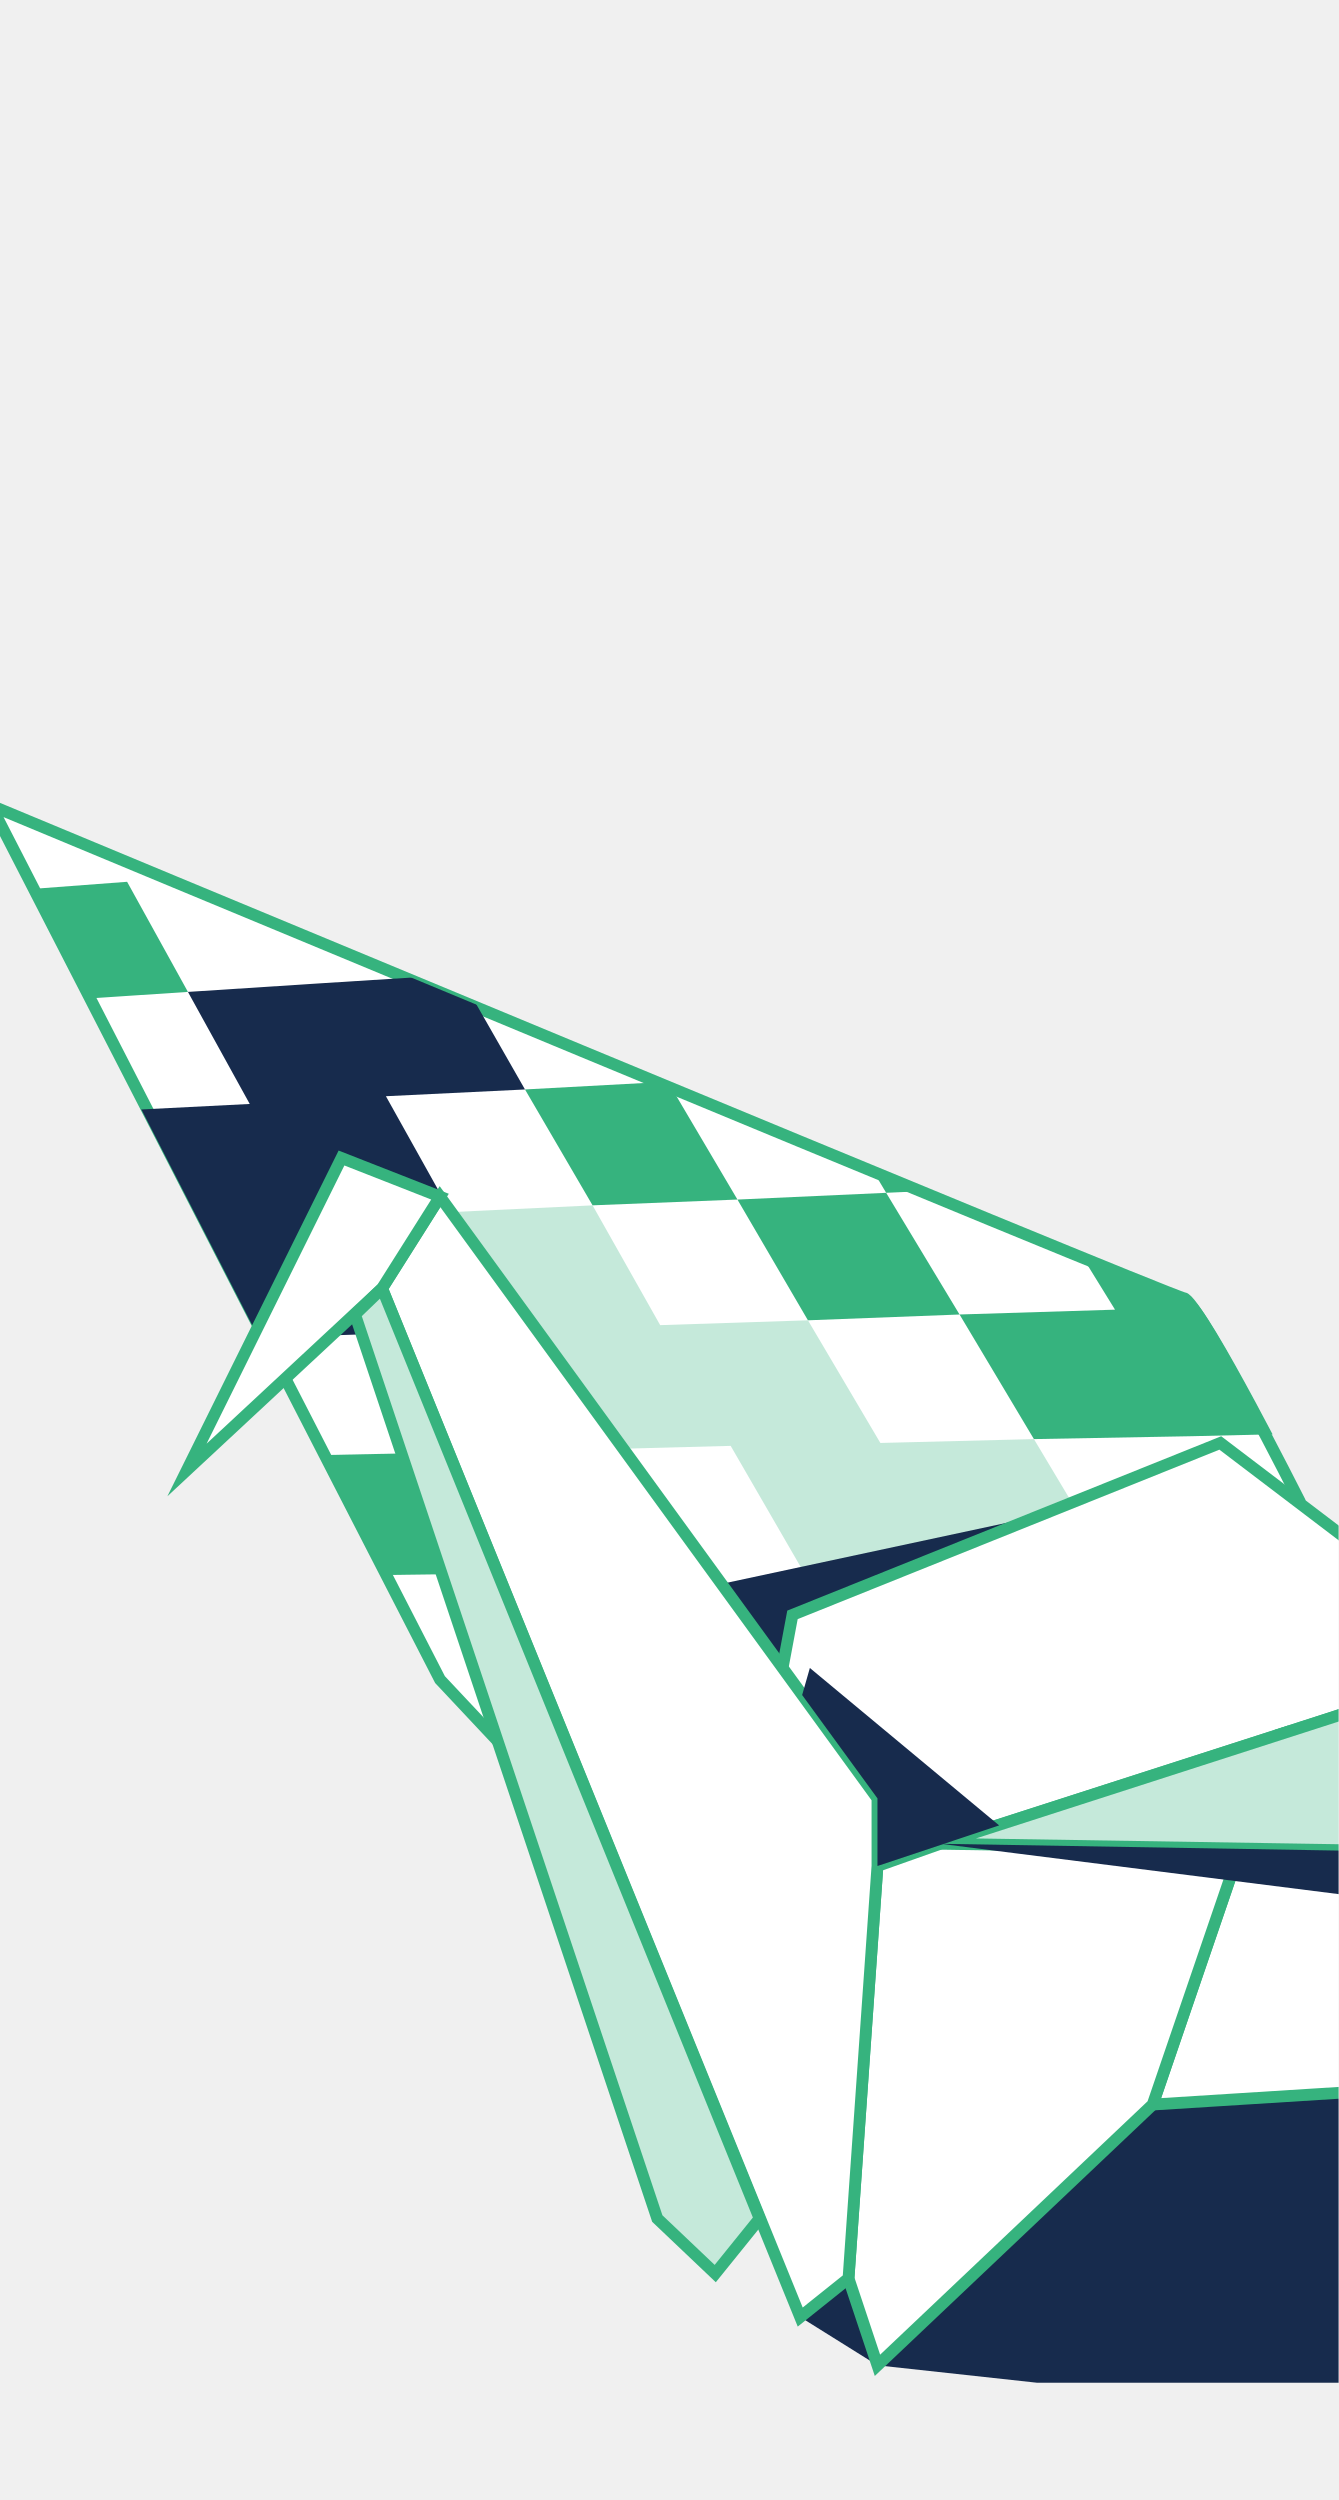
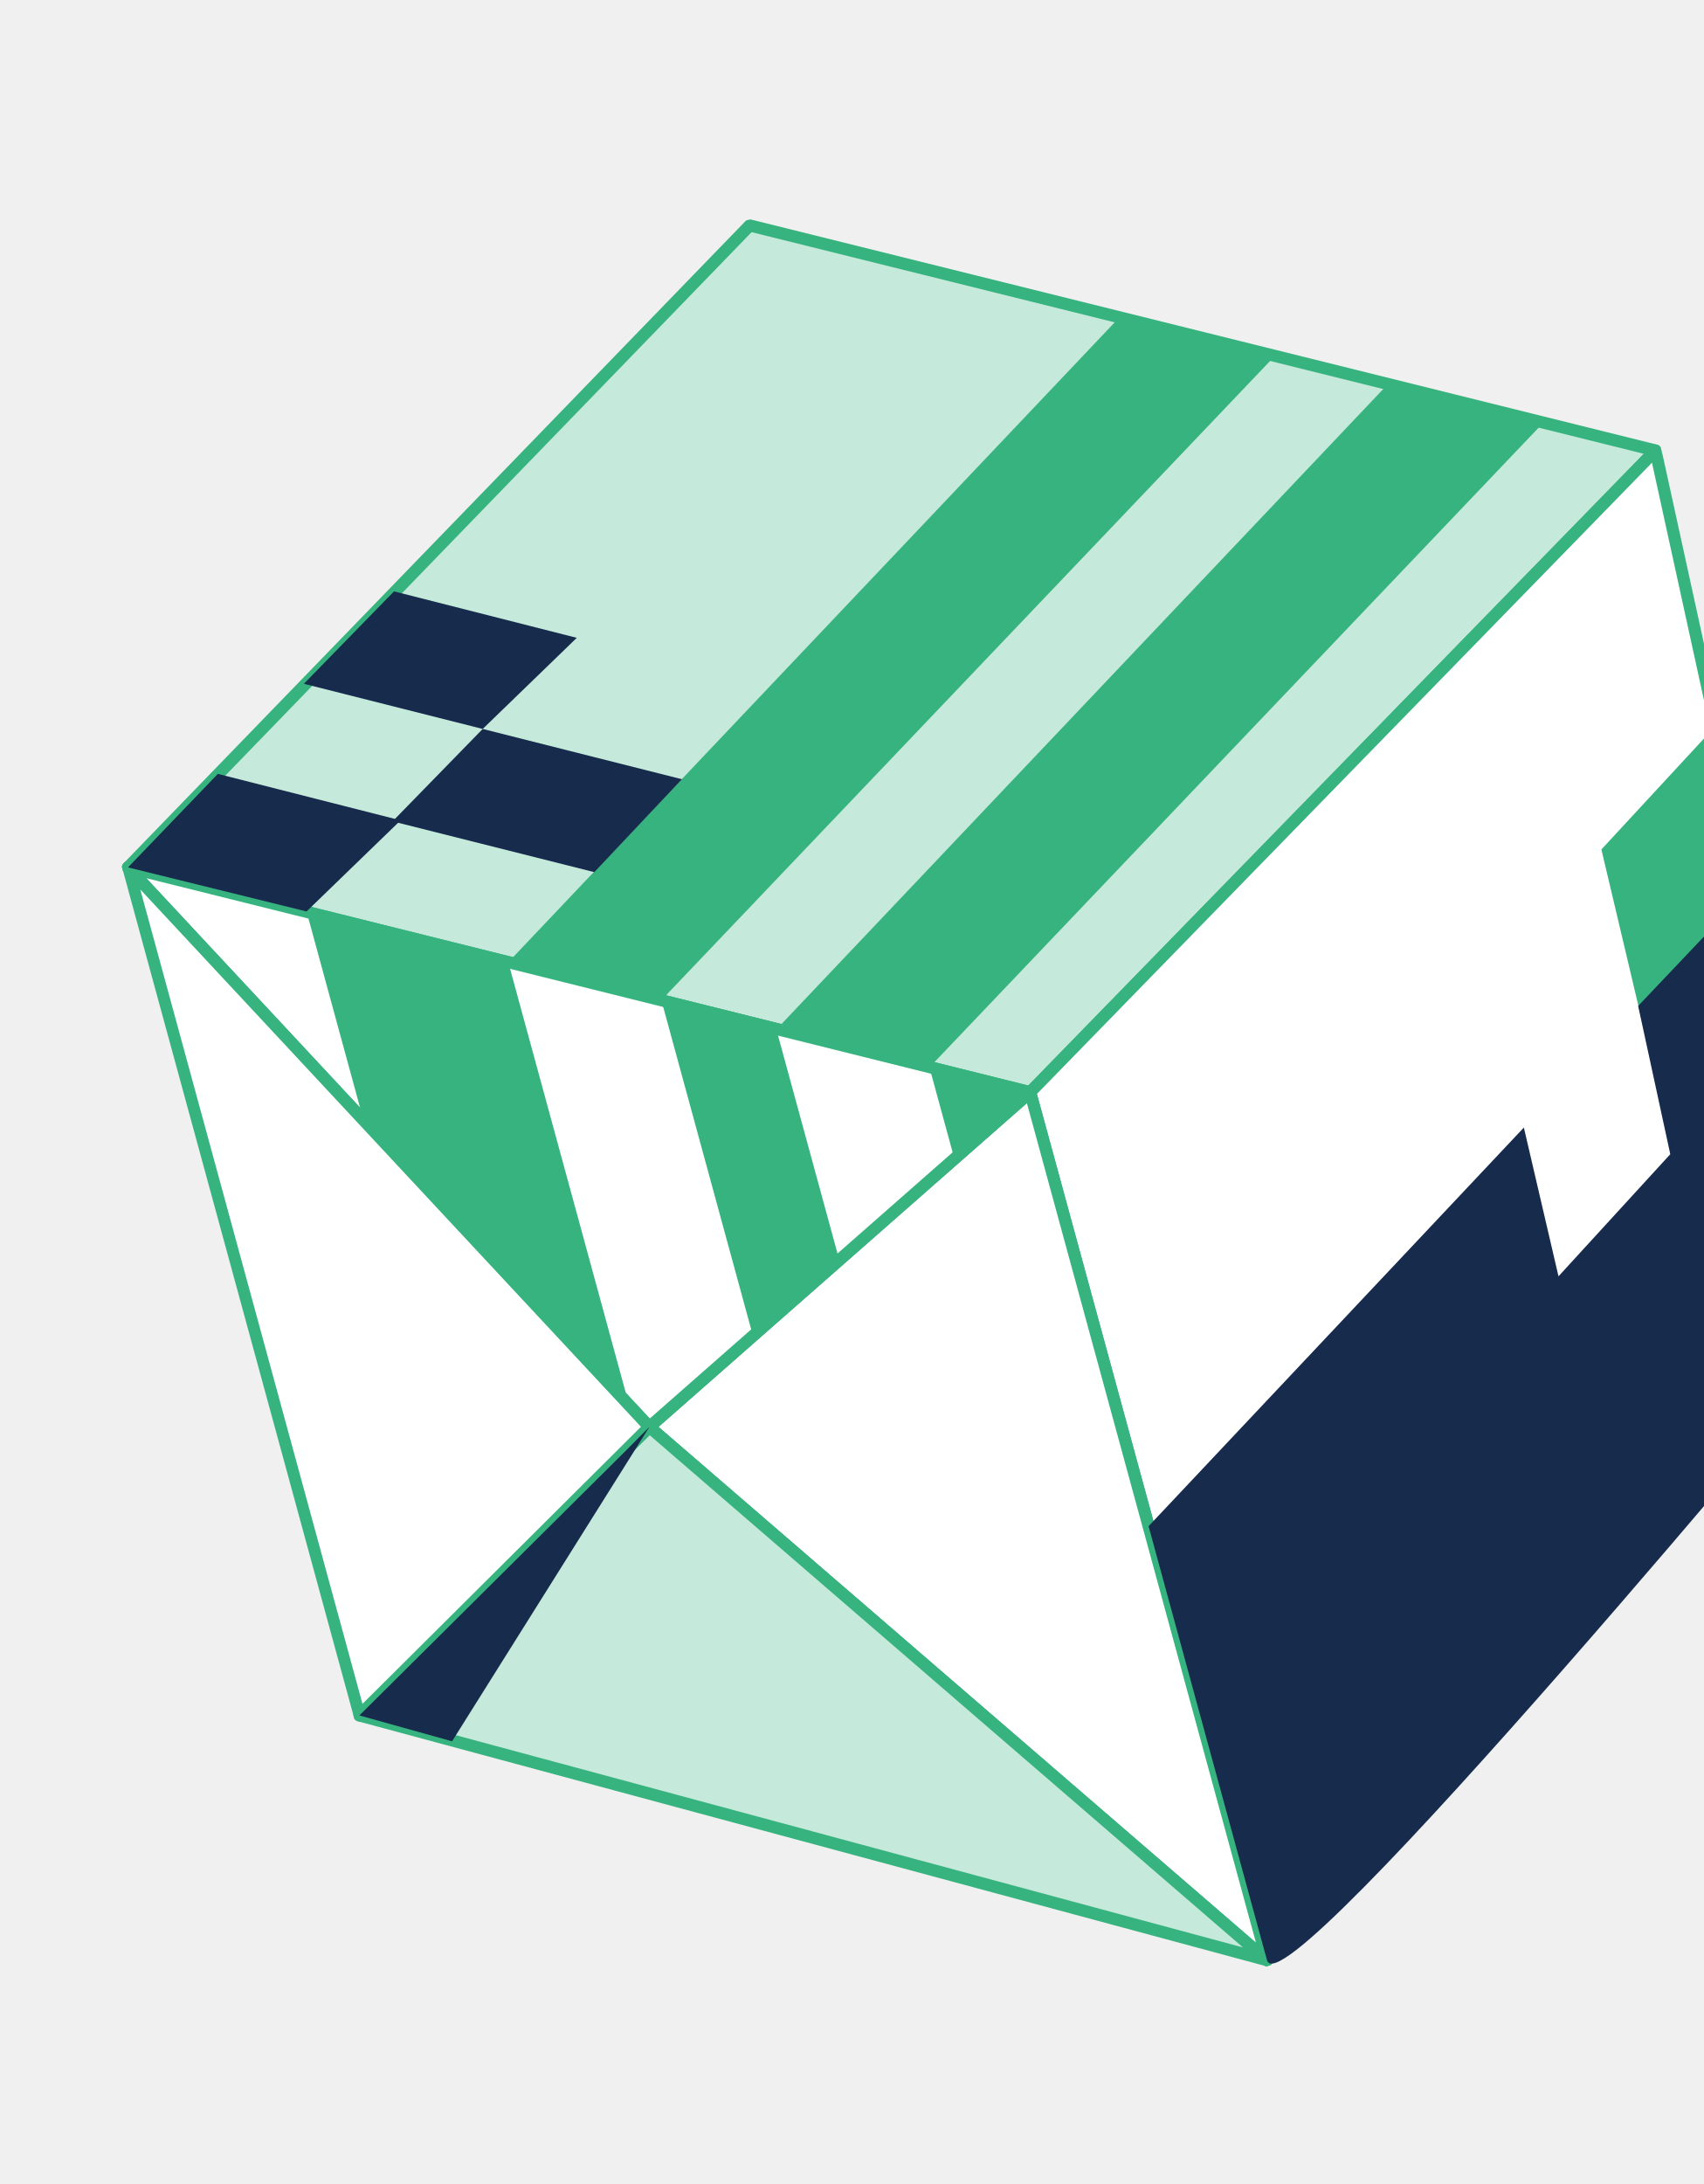
- <svg xmlns="http://www.w3.org/2000/svg" width="68" height="127" viewBox="0 0 68 127" fill="none">
-   <mask id="mask0_73_324" style="mask-type:alpha" maskUnits="userSpaceOnUse" x="0" y="0" width="68" height="127">
-     <rect width="68" height="127" fill="#C4C4C4" />
-   </mask>
-   <g mask="url(#mask0_73_324)">
-     <path d="M71.803 106.077L115.808 121.042H52.67L44.575 120.159L40.651 117.706L54.044 106.077H71.803Z" fill="#172B4D" />
-     <path d="M66.014 78.601V76.246C66.014 76.246 60.863 66.04 60.127 65.942C59.391 65.844 -0.46 40.919 -0.46 40.919L22.352 85.323L31.379 94.94L66.014 78.601Z" fill="white" stroke="#36B37E" stroke-width="0.599" stroke-miterlimit="10" />
-     <mask id="mask1_73_324" style="mask-type:alpha" maskUnits="userSpaceOnUse" x="-1" y="40" width="68" height="56">
-       <path d="M66.197 78.868V76.513C66.197 76.513 61.046 66.307 60.31 66.209C59.574 66.111 -0.277 41.185 -0.277 41.185L22.535 85.59L31.562 95.206L66.197 78.868Z" fill="white" stroke="#36B37E" stroke-width="0.599" stroke-miterlimit="10" />
-     </mask>
-     <g mask="url(#mask1_73_324)">
-       <path d="M41.043 67.071L33.537 67.317L30.103 61.232L22.891 61.576L26.276 67.513L19.114 67.758L22.45 73.793L29.662 73.646L37.118 73.45L40.749 79.73L48.451 79.681L52.277 86.157H60.372L56.398 79.583L52.523 73.106L44.722 73.302L41.043 67.071Z" fill="#C5E9DA" />
-       <path d="M37.462 60.937L33.929 54.951L26.669 55.344L30.103 61.231L37.462 60.937Z" fill="#36B37E" />
-       <path d="M48.745 66.777L45.017 60.595L37.462 60.938L41.043 67.071L48.745 66.777Z" fill="#36B37E" />
-       <path d="M52.768 60.25L48.99 54.117L41.386 54.51L45.017 60.594L52.768 60.25Z" fill="#36B37E" />
-       <path d="M56.643 66.531L48.745 66.776L52.523 73.106L60.568 72.959L68.81 72.762L64.738 66.286L60.764 59.907L52.768 60.251L56.643 66.531Z" fill="#36B37E" />
-       <path d="M15.876 61.87L22.891 61.576L19.604 55.688L26.669 55.345L23.333 49.506L16.367 49.947L9.547 50.389L12.687 56.081L5.917 56.424L-0.657 56.767L2.336 62.459L9.008 62.165L12.148 68.003L19.114 67.758L15.876 61.87Z" fill="#172B4D" />
-       <path d="M5.377 68.199L8.468 74.087L15.385 73.94L12.148 68.003L5.377 68.199Z" fill="#36B37E" />
-       <path d="M-0.068 45.286L2.876 50.83L9.547 50.388L6.457 44.795L-0.068 45.286Z" fill="#36B37E" />
-       <path d="M33.929 54.952L41.386 54.51L37.805 48.573L34.322 42.734L27.11 43.274L20.046 43.814L23.333 49.505L30.495 49.064L33.929 54.952Z" fill="#36B37E" />
-       <path d="M53.013 47.592L45.311 48.082L48.99 54.117L56.84 53.725L53.013 47.592Z" fill="#36B37E" />
-       <path d="M68.908 59.563L64.885 53.283L56.84 53.725L60.764 59.907L68.908 59.563Z" fill="#36B37E" />
-       <path d="M15.386 73.939L18.672 80.023L25.835 79.925L22.45 73.792L15.386 73.939Z" fill="#36B37E" />
-     </g>
-     <path d="M52.67 77.03L25.197 82.918L24.511 84.734L30.643 93.124L52.67 77.03Z" fill="#172B4D" />
-     <path d="M76.12 84.538L70.576 79.827L61.991 73.302L40.258 82.035L39.277 87.285L44.575 94.792L76.12 84.538Z" fill="white" stroke="#36B37E" stroke-width="0.599" stroke-miterlimit="10" />
-     <path d="M64.984 88.119L81.026 82.918L71.803 106.077L58.557 106.911L64.984 88.119Z" fill="white" stroke="#36B37E" stroke-width="0.599" stroke-miterlimit="10" />
-     <path d="M47.764 93.663L44.575 94.792L43.104 115.743L44.575 120.159L58.557 106.911L64.984 88.119L47.764 93.663Z" fill="white" stroke="#36B37E" stroke-width="0.599" stroke-miterlimit="10" />
-     <path d="M90.69 79.827L118.408 94.792L47.764 93.663L90.69 79.827Z" fill="#C5E9DA" stroke="#36B37E" stroke-width="0.599" stroke-miterlimit="10" />
-     <path d="M44.575 94.792V91.358L22.352 60.79L19.408 65.451L40.651 117.706L43.104 115.743L44.575 94.792Z" fill="white" stroke="#36B37E" stroke-width="0.599" stroke-miterlimit="10" />
-     <path d="M22.352 60.79L19.408 65.451L9.499 74.675L17.348 58.827L22.352 60.79Z" fill="white" stroke="#36B37E" stroke-width="0.599" stroke-miterlimit="10" />
-     <path d="M75.335 97.148L47.764 93.664L76.561 94.155L75.335 97.148Z" fill="#172B4D" />
-     <path d="M50.757 92.731L41.141 84.733L40.749 86.107L44.575 91.357V94.792L50.757 92.731Z" fill="#172B4D" />
-     <path d="M38.59 112.701L36.334 115.498L33.39 112.701L18.035 66.776L19.409 65.451L38.59 112.701Z" fill="#C5E9DA" stroke="#36B37E" stroke-width="0.599" stroke-miterlimit="10" />
+ <svg xmlns="http://www.w3.org/2000/svg" width="323" height="414" viewBox="0 0 323 414" fill="none">
+   <g clip-path="url(#clip0_34_2121)">
+     <path d="M24.271 164.424L142.144 42.735L313.885 85.388L195.325 207.039L24.271 164.424Z" fill="#C5E9DA" stroke="#36B37E" stroke-width="2.291" stroke-miterlimit="10" stroke-linejoin="round" />
+     <path d="M195.326 207.039L313.885 85.388L350.506 252.633L240.227 371.573L195.326 207.039Z" fill="white" stroke="#36B37E" stroke-width="2.291" stroke-miterlimit="10" stroke-linejoin="round" />
+     <path d="M195.326 207.038L123.12 270.489L240.227 371.572L195.326 207.038Z" fill="white" stroke="#36B37E" stroke-width="2.291" stroke-miterlimit="10" stroke-linejoin="round" />
+     <path d="M123.12 270.49L24.271 164.424L195.325 207.039L123.12 270.49Z" fill="white" stroke="#36B37E" stroke-width="2.291" stroke-miterlimit="10" stroke-linejoin="round" />
+     <path d="M240.227 371.573L68.142 325.18L123.12 270.49L240.227 371.573Z" fill="#C5E9DA" stroke="#36B37E" stroke-width="2.291" stroke-miterlimit="10" stroke-linejoin="round" />
+     <path d="M24.271 164.424L68.142 325.18L123.12 270.49L24.271 164.424Z" fill="white" stroke="#36B37E" stroke-width="2.291" stroke-miterlimit="10" stroke-linejoin="round" />
+     <path d="M159.118 238.792L180.98 219.747L159.118 238.792Z" fill="#644DF2" />
+     <path d="M176.226 202.329L180.98 219.748L195.326 207.039L176.226 202.329Z" fill="#36B37E" />
+     <path d="M176.226 202.329L292.61 80.145L263.112 72.861L147.205 195.141L176.226 202.329Z" fill="#36B37E" />
+     <path d="M125.396 189.592L241.78 67.408L212.282 60.124L96.375 182.404L125.396 189.592Z" fill="#36B37E" />
+     <path d="M125.396 189.592L143.036 254.23L159.118 238.792L147.205 195.14L125.396 189.592Z" fill="#36B37E" />
+     <path d="M96.376 182.404L119.284 266.35L68.887 212.23L58.12 172.775L96.376 182.404Z" fill="#36B37E" />
+     <path d="M58.12 172.775L75.956 155.506L41.307 146.697L24.271 164.424L58.12 172.775Z" fill="#172B4D" />
+     <path d="M112.686 165.326L129.301 147.713L91.522 138.179L74.43 155.697L112.686 165.326Z" fill="#172B4D" />
+     <path d="M91.522 138.179L109.359 120.909L74.709 112.1L57.617 129.618L91.522 138.179Z" fill="#172B4D" />
+     <path d="M118.523 275.127L123.12 270.49L85.715 330.081L68.142 325.18L118.523 275.127Z" fill="#172B4D" />
+     <path d="M325.398 137.492L303.632 161.021L312.453 198.301L333.646 175.154L325.398 137.492Z" fill="#36B37E" />
+     <path d="M310.601 190.688L316.692 218.791L295.498 241.938L288.93 213.739L217.776 289.305C217.776 289.305 237.249 360.659 240.227 371.572C243.205 382.485 350.563 252.842 350.563 252.842L331.966 168.171L310.601 190.688Z" fill="#172B4D" />
  </g>
+   <defs>
+     <clipPath id="clip0_34_2121">
+       <rect width="302.379" height="345.234" fill="white" transform="translate(0.19873 80.3447) rotate(-15.2643)" />
+     </clipPath>
+   </defs>
</svg>
